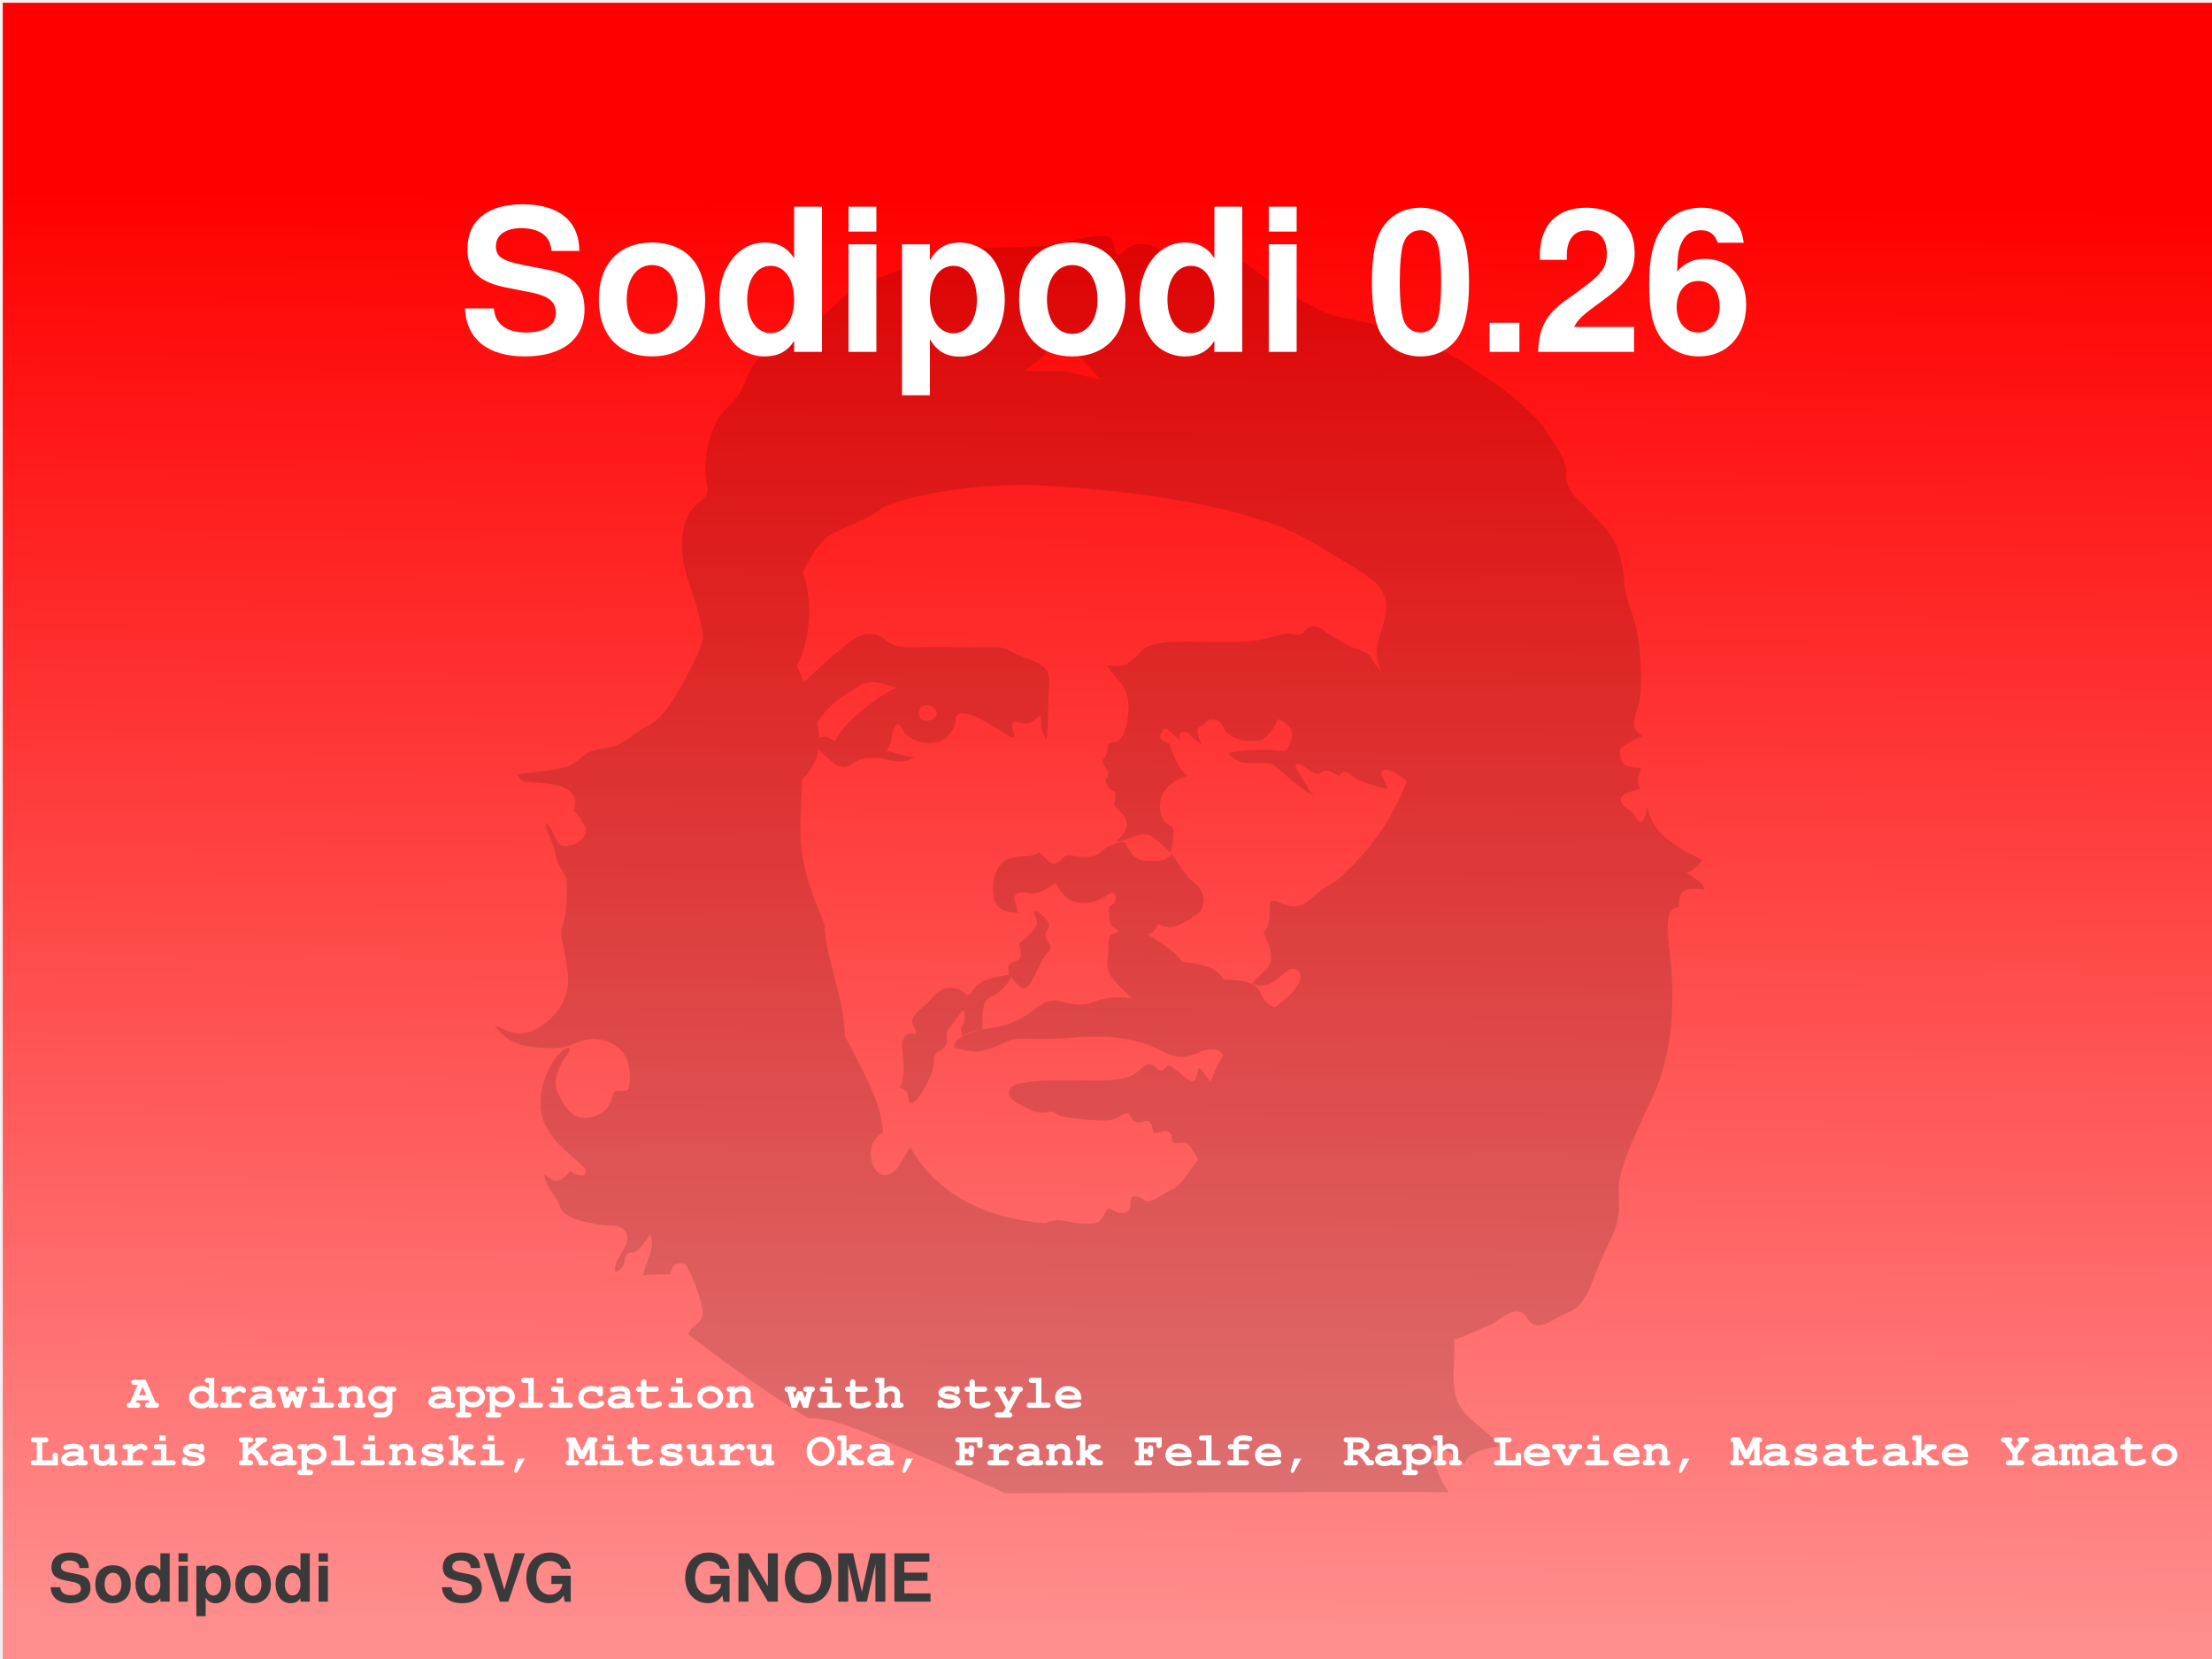
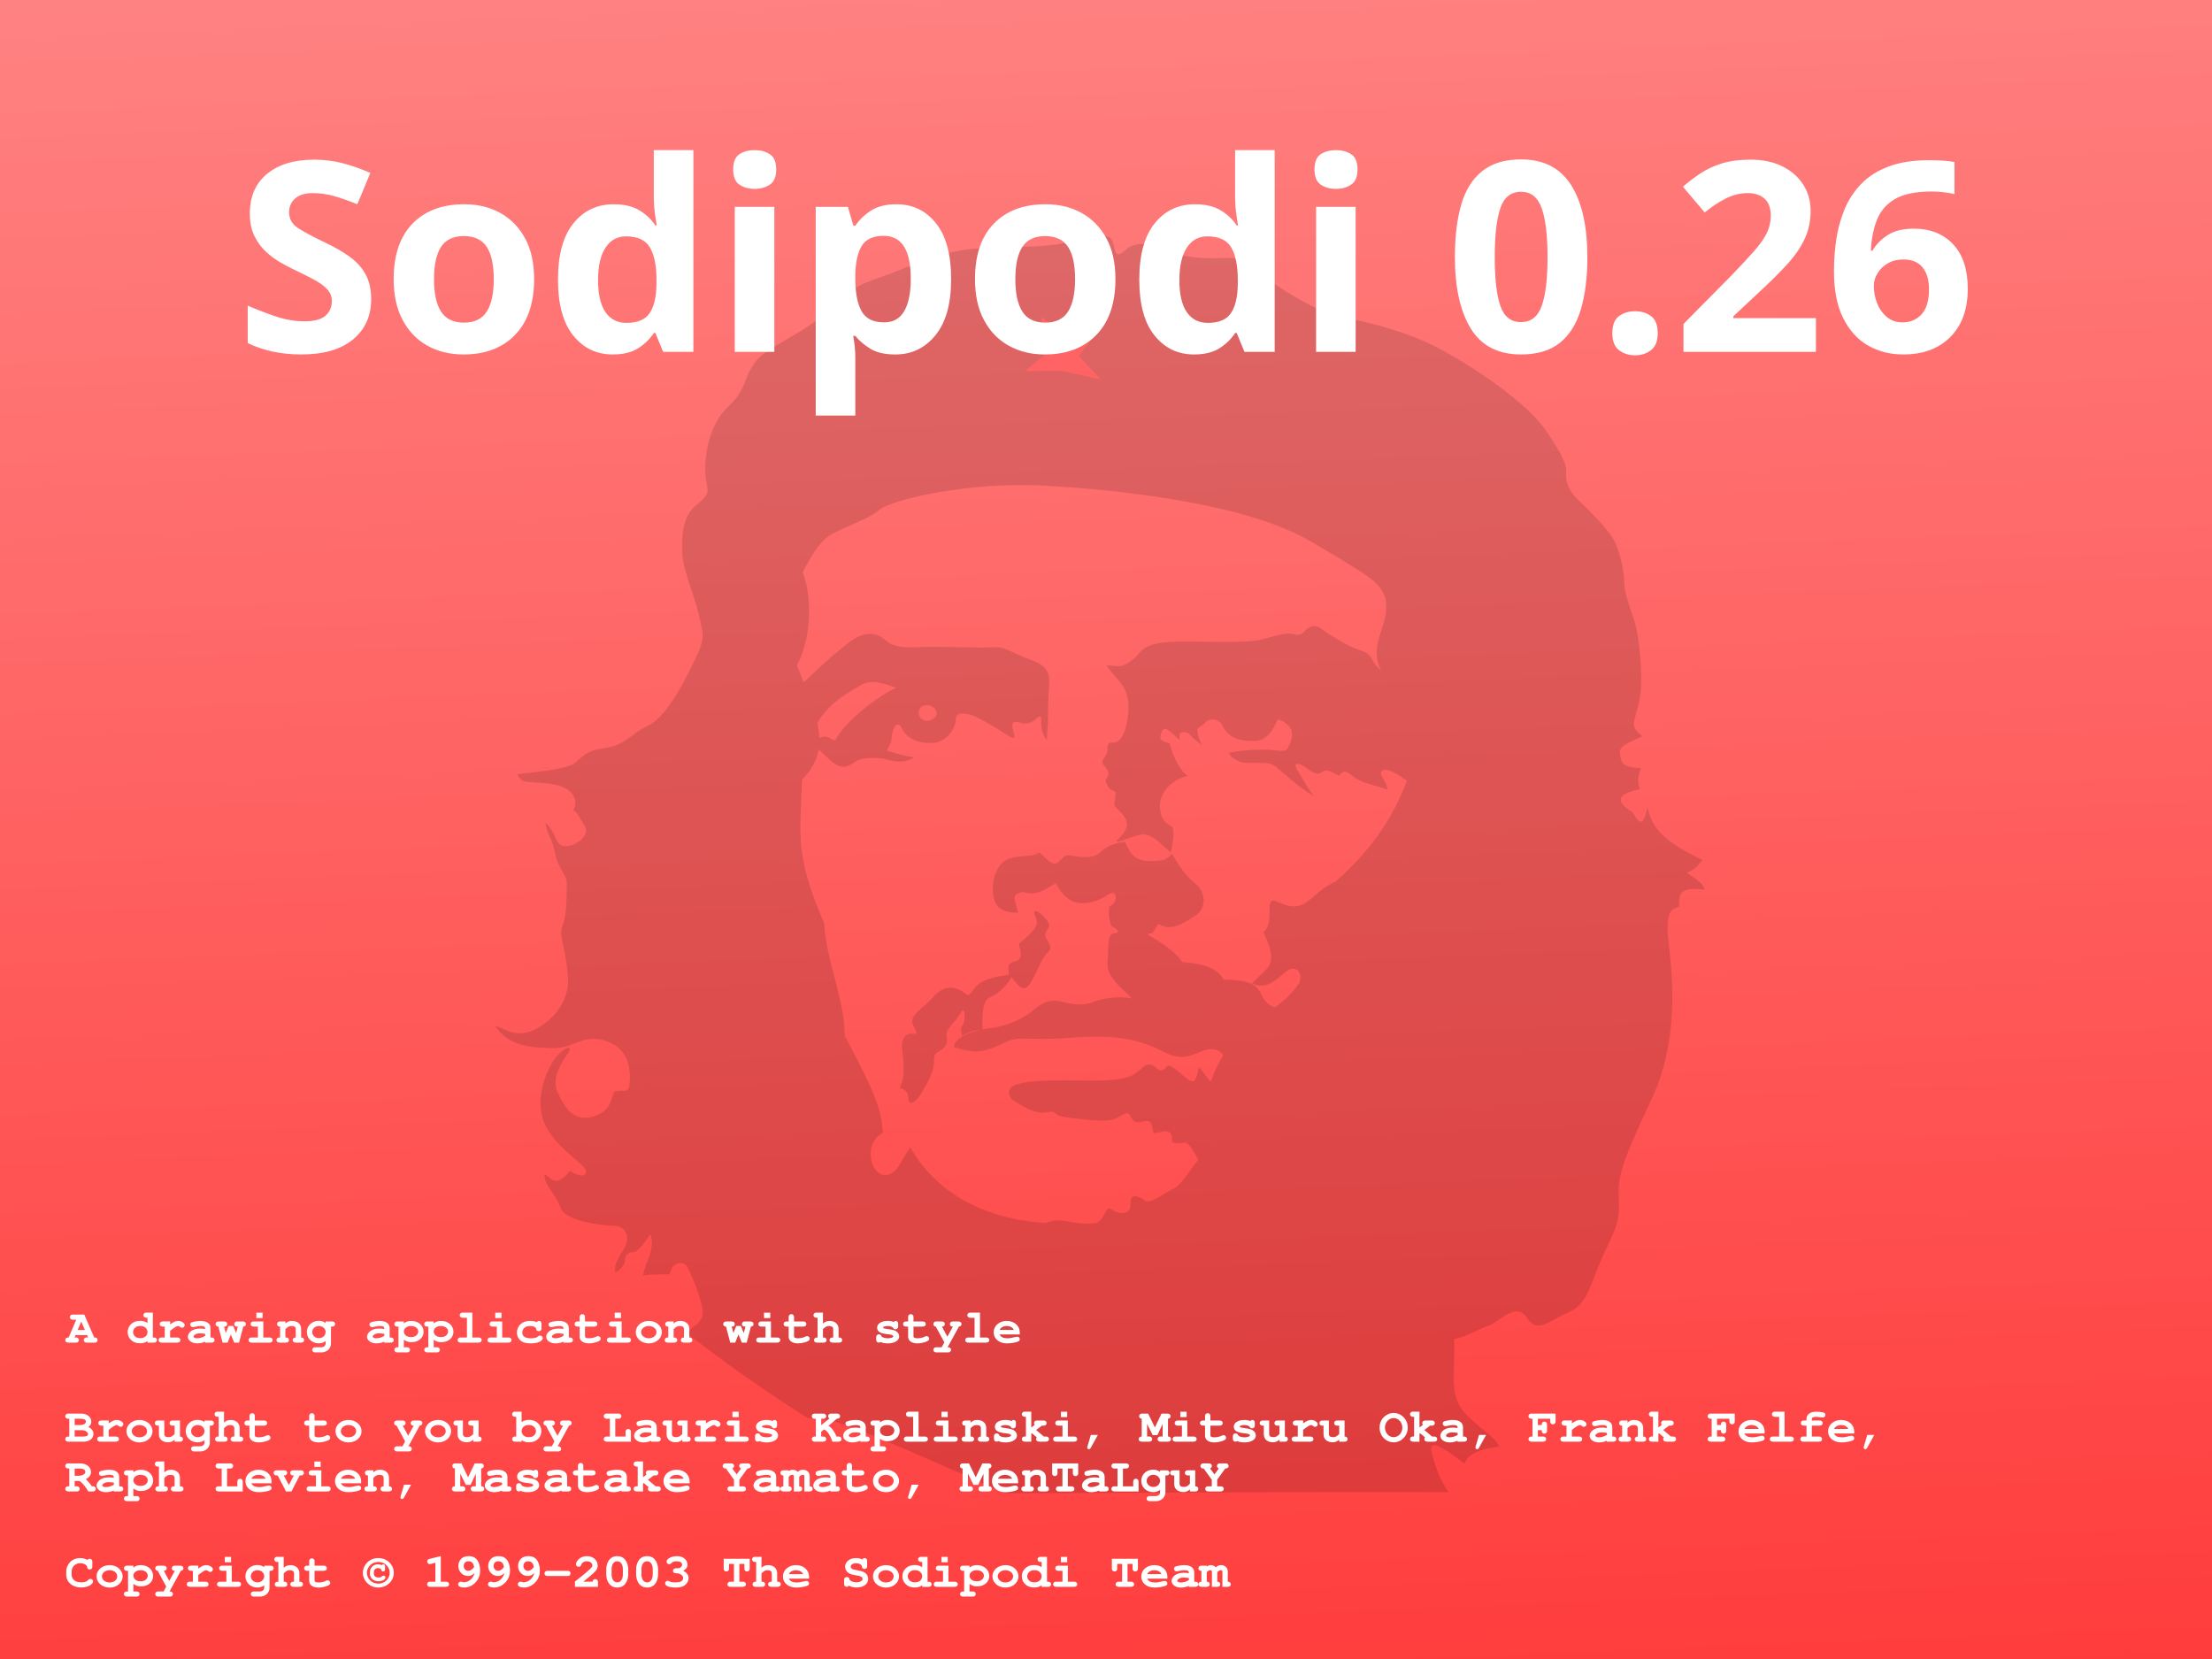
<svg xmlns="http://www.w3.org/2000/svg" xmlns:xlink="http://www.w3.org/1999/xlink" width="800" height="600" id="svg1212">
  <defs id="defs1214">
    <linearGradient id="linearGradient217">
      <stop style="stop-color:#ff0000;stop-opacity:1;" offset="0" id="stop218" />
      <stop style="stop-color:#ff0000;stop-opacity:0;" offset="1" id="stop219" />
    </linearGradient>
    <linearGradient id="linearGradient1417">
      <stop style="stop-color:#ff8d8d;stop-opacity:1;" offset="0" id="stop1418" />
      <stop style="stop-color:#ff0000;stop-opacity:1;" offset="1" id="stop1419" />
    </linearGradient>
-     <linearGradient xlink:href="#linearGradient1417" id="linearGradient1420" x1="0.506" y1="0.977" x2="0.517" y2="0.117" gradientUnits="objectBoundingBox" spreadMethod="pad" />
+     <linearGradient xlink:href="#linearGradient1417" id="linearGradient1420" x1="0.519" y1="0.32" x2="0.541" y2="0.867" gradientUnits="objectBoundingBox" spreadMethod="pad" />
    <linearGradient xlink:href="#linearGradient1417" id="linearGradient1421" x1="0.5" y1="0.25" x2="0.517" y2="0.805" gradientUnits="objectBoundingBox" spreadMethod="pad" />
    <radialGradient xlink:href="#linearGradient1417" id="radialGradient191" cx="0.529" cy="0.836" fx="0.529" fy="0.836" r="1.162" gradientUnits="objectBoundingBox" spreadMethod="pad" />
  </defs>
-   <rect style="fill:url(#linearGradient1420);fill-opacity:1;fill-rule:evenodd;stroke:none;stroke-opacity:1;stroke-width:1pt;stroke-linejoin:miter;stroke-linecap:butt;" id="rect216" x="0.997" y="0.997" width="801.329" height="601.993" />
-   <a xlink:href="http://www.sodipodi.com/" style="font-size:12;fill:#3a3a3a;fill-opacity:1;" id="a89">
-     <text x="17.544" y="579.274" style="font-size:24;font-weight:bold;fill:#3a3a3a;fill-opacity:1;fill-rule:evenodd;stroke-width:1pt;font-family:Helvetica;" id="text1192">
-       <tspan x="17.544" y="579.274" id="tspan1313" style="fill:#3a3a3a;fill-opacity:1;">
- Sodipodi</tspan>
-     </text>
-   </a>
-   <a xlink:href="http://www.w3.org/TR/SVG/" style="font-size:12;fill:#3a3a3a;fill-opacity:1;" id="a93">
-     <text x="159.064" y="579.274" style="font-size:24;font-weight:bold;fill:#3a3a3a;fill-opacity:1;fill-rule:evenodd;stroke-width:1pt;font-family:Helvetica;" id="text1315">
-       <tspan x="159.064" y="579.274" id="tspan1318" style="fill:#3a3a3a;fill-opacity:1;">
- SVG</tspan>
-     </text>
-   </a>
-   <a xlink:href="http://www.gnome.org/" style="font-size:12;fill:#3a3a3a;fill-opacity:1;" id="a97">
-     <text x="246.784" y="579.274" style="font-size:24;font-weight:bold;fill:#3a3a3a;fill-opacity:1;fill-rule:evenodd;stroke-width:1pt;font-family:Helvetica;" id="text1320">
-       <tspan x="246.784" y="579.274" id="tspan1323" style="fill:#3a3a3a;fill-opacity:1;">
- GNOME</tspan>
-     </text>
-   </a>
+   <rect style="fill:url(#linearGradient1420);fill-opacity:1;fill-rule:evenodd;stroke:none;stroke-opacity:1;stroke-width:1pt;stroke-linejoin:miter;stroke-linecap:butt;" id="rect216" x="-755.502" y="-816.292" width="2314.327" height="2236.571" rx="0" ry="0" />
  <g id="g192" style="opacity:0.13;">
    <path style="fill:#000000;fill-rule:evenodd;stroke:none;stroke-opacity:1;stroke-width:1pt;stroke-linejoin:miter;stroke-linecap:butt;fill-opacity:1;" d="M 434.263 564.582 C 450.203 541.461 464.273 541.35 474.049 526.143 C 475.048 522.919 474.361 520.746 472.978 519.711 C 471.594 518.676 469.514 518.78 467.727 520.109 C 463.053 523.432 457.83 530.385 449.655 526.617 C 457.821 517.539 463.854 518.167 455.548 500.262 C 462.201 494.486 454.854 480.664 462.907 484.737 C 478.262 491.653 478.18 480.831 492.721 474.076 C 517.379 452.618 527.733 430.224 533.164 410.13 C 538.595 390.035 516.941 373.096 514.225 361.148 C 511.51 349.2 520.881 340.938 518.166 328.447 C 514.872 320.578 513.22 319.191 480.091 299.64 C 446.963 280.089 382.335 273.029 342.689 270.856 C 303.044 268.684 264.485 278.46 259.054 282.804 C 253.623 287.149 250.907 287.692 241.675 292.037 C 232.442 296.382 228.641 296.382 218.865 315.39 C 222.741 324.622 224.816 346.077 215.963 363.18 C 225.851 388.901 234.707 405.744 218.564 421.835 C 217.478 451.705 214.96 460.834 230.004 495.892 C 230.594 513.71 240.721 535.503 240.45 553.34 C 256.933 584.464 258.973 590.834 260.14 603.227 C 249.821 608.658 253.623 624.408 260.683 624.951 C 267.743 625.494 269.915 615.718 274.26 610.83 C 279.691 620.606 297.07 646.397 343.776 649.656 C 352.184 645.977 355.748 650.844 368.574 649.761 C 374.062 649.23 373.906 640.938 377.039 642.356 C 380.823 645.11 386.774 645.741 387.214 640.966 C 387.252 638.344 386.853 633.115 394.113 637.611 C 397.2 640.976 404.852 633.453 409.379 632.15 C 415.353 627.805 416.695 623.55 422.031 617.168 C 422.008 616.873 417.514 608.294 415.471 608.294 C 413.428 608.294 408.526 609.52 408.526 607.069 C 408.526 604.618 408.526 603.392 406.075 602.575 C 403.624 601.758 399.13 605.026 398.721 602.167 C 398.313 599.307 397.904 596.447 394.636 597.264 C 391.368 598.081 388.917 598.49 387.283 594.813 C 385.649 591.136 383.197 594.813 378.295 596.447 C 373.393 598.081 355.826 595.63 351.741 594.813 C 347.656 593.996 349.698 591.545 343.979 592.77 C 338.26 593.996 330.498 588.685 327.638 587.051 C 324.778 585.417 323.144 580.923 327.638 578.881 C 332.132 576.838 341.528 576.021 362.771 576.429 C 384.014 576.838 387.691 574.387 390.959 571.936 C 394.228 569.484 394.228 567.85 397.496 568.259 C 400.764 568.667 400.764 571.936 403.624 571.119 C 406.483 570.302 404.849 566.216 410.977 571.119 C 417.105 576.021 419.556 579.289 421.19 574.387 C 422.824 569.484 421.19 567.85 425.684 573.57 C 430.178 579.289 426.501 578.064 434.263 564.582 z M 72.231 419.12 C 102.101 415.861 99.928 414.775 105.902 409.887 C 111.876 405 117.85 406.629 123.824 403.913 C 129.798 401.198 133.6 396.853 138.488 394.681 C 143.376 392.508 149.893 387.078 159.668 368.069 C 169.444 349.061 168.358 349.604 165.642 337.656 C 162.927 325.708 156.953 313.76 156.953 303.985 C 156.953 294.209 157.496 286.063 165.099 280.089 C 172.702 274.115 169.444 273.572 168.901 264.339 C 168.358 255.107 171.073 239.357 180.306 230.668 C 189.538 221.978 188.452 217.091 192.797 210.03 C 197.141 202.97 201.486 201.341 208.546 196.996 C 215.607 192.651 224.839 188.307 236.787 176.902 C 248.735 165.497 251.45 167.126 268.829 160.066 C 286.208 153.006 296.527 149.204 316.078 148.661 C 335.629 148.118 348.12 148.118 356.267 145.403 C 364.413 142.687 369.844 142.687 373.102 142.687 C 376.361 142.687 377.99 143.23 379.076 149.204 C 380.163 155.178 383.964 150.29 386.137 148.661 C 388.309 147.032 394.283 145.946 398.085 147.575 C 401.886 149.204 413.834 154.092 427.955 154.092 C 442.075 154.092 441.532 152.463 451.85 160.609 C 462.169 168.756 484.979 182.876 495.841 184.505 C 506.702 186.134 524.081 190.479 538.745 196.996 C 553.408 203.513 588.709 225.237 600.657 242.616 C 612.605 259.995 610.976 262.167 610.976 265.969 C 610.976 269.77 613.148 274.115 616.407 277.373 C 619.665 280.632 633.242 293.123 636.501 300.726 C 639.759 308.33 640.846 317.019 640.846 320.821 C 640.846 324.622 643.018 331.682 645.733 339.286 C 648.449 346.889 651.164 370.785 648.449 382.19 C 645.733 393.595 643.561 394.138 650.078 399.569 C 643.561 402.827 638.13 404.456 638.673 408.258 C 639.216 412.06 638.673 415.861 649.535 415.861 C 647.906 419.663 647.363 423.465 648.992 426.723 C 641.932 428.352 632.699 431.068 645.19 438.671 C 647.363 441.93 650.078 448.99 652.794 435.956 C 654.966 446.817 661.483 453.878 681.034 463.11 C 678.862 465.826 676.69 468.541 672.888 469.627 C 679.405 473.972 681.577 475.601 682.12 478.317 C 671.259 477.23 668.543 478.86 669.086 487.006 C 664.742 488.635 663.112 489.721 663.112 498.954 C 663.112 508.187 672.345 548.918 654.966 585.848 C 637.587 622.778 637.587 626.58 638.13 639.071 C 638.673 651.562 633.785 656.993 628.355 670.027 C 622.924 683.061 621.294 691.751 612.062 695.552 C 602.829 699.354 596.312 706.957 590.881 698.268 C 585.45 689.578 575.675 700.983 571.873 702.069 C 568.072 703.156 557.21 709.13 553.408 709.13 C 554.494 725.422 549.607 738.456 560.468 748.775 C 571.33 759.094 574.046 759.094 576.761 764.525 C 564.813 765.611 559.925 769.413 558.839 773.214 C 552.322 768.326 539.288 758.008 542.003 767.783 C 544.719 777.559 546.891 782.447 550.693 787.878 C 498.556 787.335 374.189 788.421 323.138 788.421 C 243.304 753.12 235.701 749.861 221.581 749.861 C 186.28 727.595 167.815 712.388 160.211 706.957 C 160.211 702.069 169.444 702.069 167.272 692.837 C 165.099 683.604 161.298 675.458 159.668 672.2 C 158.039 668.941 153.151 670.027 152.065 672.2 C 150.979 674.372 151.522 673.829 150.436 676.001 C 142.833 676.001 140.117 676.001 136.859 676.544 C 138.488 668.941 143.376 662.424 140.66 655.364 C 136.315 661.881 133.6 664.596 131.971 664.596 C 130.341 664.596 127.626 665.139 127.626 668.398 C 127.626 671.656 124.368 674.372 122.738 674.915 C 121.109 669.484 128.169 663.51 128.712 658.622 C 129.255 653.734 125.997 651.019 121.652 651.019 C 117.307 651.019 96.67 648.847 94.498 641.787 C 92.325 634.726 85.808 630.382 86.351 624.408 C 90.153 627.123 92.325 631.468 99.385 622.778 C 104.816 626.58 109.161 625.494 106.989 621.692 C 104.816 617.891 89.067 608.658 85.265 595.624 C 81.463 582.59 89.067 566.84 93.954 562.495 C 98.842 558.151 100.472 559.237 98.299 562.495 C 96.127 565.754 89.61 574.443 92.868 582.047 C 96.127 589.65 101.015 597.796 110.79 595.081 C 120.566 592.365 120.023 586.391 122.195 582.047 C 126.54 580.961 129.255 583.133 129.798 579.331 C 130.341 575.53 131.971 561.409 118.937 556.521 C 105.902 551.634 102.101 560.323 89.61 559.78 C 77.119 559.237 68.429 558.694 60.826 548.375 C 64.628 548.918 69.515 553.806 77.662 551.634 C 85.808 549.461 99.928 538.6 98.299 522.307 C 96.67 506.014 93.411 501.669 95.584 496.782 C 97.756 491.894 97.756 479.403 97.756 475.058 C 97.756 470.713 92.868 466.912 91.782 459.852 C 90.696 452.791 86.894 448.99 86.894 444.102 C 92.868 449.533 91.239 456.05 97.213 456.05 C 103.187 456.05 109.704 450.076 106.989 445.731 C 104.273 441.386 103.187 438.671 101.015 437.585 C 103.73 433.24 102.101 425.637 89.067 424.008 C 76.032 422.378 75.489 424.551 72.231 419.12 z " id="path144" transform="matrix(0.704143,0,0,0.704143,136.171,-15.0985)" />
    <path style="fill:none;fill-rule:evenodd;stroke:none;stroke-opacity:1;stroke-width:1pt;stroke-linejoin:miter;stroke-linecap:butt;fill-opacity:1;" d="M 218.865 315.39 C 228.641 296.382 232.442 296.382 241.675 292.037 C 250.907 287.692 253.623 287.149 259.054 282.804 C 264.485 278.46 303.044 268.684 342.689 270.856 C 382.335 273.029 446.963 280.089 480.091 299.64 C 513.22 319.191 523.538 324.622 526.254 337.113 C 528.969 349.604 521.909 346.889 524.624 358.837 C 527.34 370.785 550.15 385.991 544.719 406.086 C 539.288 426.18 529.512 455.507 517.564 472.343 C 505.616 489.178 508.875 495.152 509.418 501.669 C 509.961 508.187 512.133 510.359 502.358 525.565 C 492.582 540.772 467.057 550.547 452.394 573.9 C 437.73 597.253 429.584 621.149 417.636 629.839 C 405.688 638.528 390.481 657.536 343.776 654.278 C 297.07 651.019 279.691 620.606 274.26 610.83 C 269.915 615.718 267.743 625.494 260.683 624.951 C 253.623 624.408 249.821 608.658 260.14 603.227 C 251.45 584.219 234.072 540.772 225.382 501.669 C 216.693 462.567 213.434 451.705 214.52 421.835 C 215.607 391.965 215.063 333.855 218.865 315.39 z M 72.231 419.12 C 102.101 415.861 99.928 414.775 105.902 409.887 C 111.876 405 117.85 406.629 123.824 403.913 C 129.798 401.198 133.6 396.853 138.488 394.681 C 143.376 392.508 149.893 387.078 159.668 368.069 C 169.444 349.061 168.358 349.604 165.642 337.656 C 162.927 325.708 156.953 313.76 156.953 303.985 C 156.953 294.209 157.496 286.063 165.099 280.089 C 172.702 274.115 169.444 273.572 168.901 264.339 C 168.358 255.107 171.073 239.357 180.306 230.668 C 189.538 221.978 188.452 217.091 192.797 210.03 C 197.141 202.97 201.486 201.341 208.546 196.996 C 215.607 192.651 224.839 188.307 236.787 176.902 C 248.735 165.497 251.45 167.126 268.829 160.066 C 286.208 153.006 296.527 149.204 316.078 148.661 C 335.629 148.118 348.12 148.118 356.267 145.403 C 364.413 142.687 369.844 142.687 373.102 142.687 C 376.361 142.687 377.99 143.23 379.076 149.204 C 380.163 155.178 383.964 150.29 386.137 148.661 C 388.309 147.032 394.283 145.946 398.085 147.575 C 401.886 149.204 413.834 154.092 427.955 154.092 C 442.075 154.092 441.532 152.463 451.85 160.609 C 462.169 168.756 484.979 182.876 495.841 184.505 C 506.702 186.134 524.081 190.479 538.745 196.996 C 553.408 203.513 588.709 225.237 600.657 242.616 C 612.605 259.995 610.976 262.167 610.976 265.969 C 610.976 269.77 613.148 274.115 616.407 277.373 C 619.665 280.632 633.242 293.123 636.501 300.726 C 639.759 308.33 640.846 317.019 640.846 320.821 C 640.846 324.622 643.018 331.682 645.733 339.286 C 648.449 346.889 651.164 370.785 648.449 382.19 C 645.733 393.595 643.561 394.138 650.078 399.569 C 643.561 402.827 638.13 404.456 638.673 408.258 C 639.216 412.06 638.673 415.861 649.535 415.861 C 647.906 419.663 647.363 423.465 648.992 426.723 C 641.932 428.352 632.699 431.068 645.19 438.671 C 647.363 441.93 650.078 448.99 652.794 435.956 C 654.966 446.817 661.483 453.878 681.034 463.11 C 678.862 465.826 676.69 468.541 672.888 469.627 C 679.405 473.972 681.577 475.601 682.12 478.317 C 671.259 477.23 668.543 478.86 669.086 487.006 C 664.742 488.635 663.112 489.721 663.112 498.954 C 663.112 508.187 672.345 548.918 654.966 585.848 C 637.587 622.778 637.587 626.58 638.13 639.071 C 638.673 651.562 633.785 656.993 628.355 670.027 C 622.924 683.061 621.294 691.751 612.062 695.552 C 602.829 699.354 596.312 706.957 590.881 698.268 C 585.45 689.578 575.675 700.983 571.873 702.069 C 568.072 703.156 557.21 709.13 553.408 709.13 C 554.494 725.422 549.607 738.456 560.468 748.775 C 571.33 759.094 574.046 759.094 576.761 764.525 C 564.813 765.611 559.925 769.413 558.839 773.214 C 552.322 768.326 539.288 758.008 542.003 767.783 C 544.719 777.559 546.891 782.447 550.693 787.878 C 498.556 787.335 374.189 788.421 323.138 788.421 C 243.304 753.12 235.701 749.861 221.581 749.861 C 186.28 727.595 167.815 712.388 160.211 706.957 C 160.211 702.069 169.444 702.069 167.272 692.837 C 165.099 683.604 161.298 675.458 159.668 672.2 C 158.039 668.941 153.151 670.027 152.065 672.2 C 150.979 674.372 151.522 673.829 150.436 676.001 C 142.833 676.001 140.117 676.001 136.859 676.544 C 138.488 668.941 143.376 662.424 140.66 655.364 C 136.315 661.881 133.6 664.596 131.971 664.596 C 130.341 664.596 127.626 665.139 127.626 668.398 C 127.626 671.656 124.368 674.372 122.738 674.915 C 121.109 669.484 128.169 663.51 128.712 658.622 C 129.255 653.734 125.997 651.019 121.652 651.019 C 117.307 651.019 96.67 648.847 94.498 641.787 C 92.325 634.726 85.808 630.382 86.351 624.408 C 90.153 627.123 92.325 631.468 99.385 622.778 C 104.816 626.58 109.161 625.494 106.989 621.692 C 104.816 617.891 89.067 608.658 85.265 595.624 C 81.463 582.59 89.067 566.84 93.954 562.495 C 98.842 558.151 100.472 559.237 98.299 562.495 C 96.127 565.754 89.61 574.443 92.868 582.047 C 96.127 589.65 101.015 597.796 110.79 595.081 C 120.566 592.365 120.023 586.391 122.195 582.047 C 126.54 580.961 129.255 583.133 129.798 579.331 C 130.341 575.53 131.971 561.409 118.937 556.521 C 105.902 551.634 102.101 560.323 89.61 559.78 C 77.119 559.237 68.429 558.694 60.826 548.375 C 64.628 548.918 69.515 553.806 77.662 551.634 C 85.808 549.461 99.928 538.6 98.299 522.307 C 96.67 506.014 93.411 501.669 95.584 496.782 C 97.756 491.894 97.756 479.403 97.756 475.058 C 97.756 470.713 92.868 466.912 91.782 459.852 C 90.696 452.791 86.894 448.99 86.894 444.102 C 92.868 449.533 91.239 456.05 97.213 456.05 C 103.187 456.05 109.704 450.076 106.989 445.731 C 104.273 441.386 103.187 438.671 101.015 437.585 C 103.73 433.24 102.101 425.637 89.067 424.008 C 76.032 422.378 75.489 424.551 72.231 419.12 z " id="path143" transform="matrix(0.704143,0,0,0.704143,136.171,-15.0985)" />
    <path style="fill:#000000;fill-rule:evenodd;stroke:none;stroke-opacity:1;stroke-width:1pt;stroke-linejoin:miter;stroke-linecap:butt;fill-opacity:1;" d="M 407.709 459.182 C 396.27 448.561 395.862 448.561 385.649 452.238 C 375.435 455.914 381.972 452.238 384.014 448.969 C 386.057 445.701 386.466 442.841 381.972 438.348 C 377.478 433.854 379.112 435.488 379.521 430.586 C 379.929 425.683 377.887 429.36 375.435 424.866 C 372.984 420.372 376.252 421.598 375.844 418.738 C 375.435 415.879 373.801 415.47 372.984 413.428 C 372.167 411.385 375.435 409.751 375.435 406.483 C 375.435 403.214 375.844 402.806 378.704 402.806 C 381.563 402.806 384.423 399.129 385.649 391.367 C 386.874 383.605 386.466 377.069 381.563 371.349 C 376.661 365.63 375.844 364.813 375.027 363.179 C 378.295 363.179 377.887 363.587 381.155 363.587 C 384.423 363.587 386.874 361.545 389.734 359.094 C 392.593 356.642 393.002 352.557 405.258 351.332 C 417.514 350.106 445.702 352.557 455.506 349.697 C 465.311 346.838 468.171 346.429 471.439 347.246 C 474.707 348.063 475.933 346.429 477.567 344.795 C 479.201 343.161 482.469 341.935 485.329 344.387 C 488.189 346.838 498.402 352.966 502.895 354.6 C 507.389 356.234 509.84 356.642 511.475 360.319 C 513.109 363.996 517.602 367.264 522.096 370.941 C 526.59 374.618 531.901 383.197 535.169 389.325 C 538.437 395.452 540.071 401.58 538.437 408.525 C 536.803 415.47 535.578 418.33 533.126 425.275 C 523.322 417.921 518.419 415.47 516.377 417.513 C 514.334 419.555 518.419 421.19 519.237 426.909 C 511.883 424.458 505.755 423.641 501.261 419.964 C 496.768 416.287 496.359 417.921 494.316 419.964 C 489.823 417.513 487.78 416.287 485.737 417.921 C 483.695 419.555 482.061 419.147 477.567 415.879 C 473.073 412.61 470.213 413.019 473.482 417.921 C 476.75 422.824 478.384 426.909 481.652 430.586 C 469.805 423.232 464.086 416.287 460.409 414.245 C 456.732 412.202 446.927 414.245 443.251 412.61 C 439.574 410.976 439.165 410.159 437.531 408.117 C 446.519 406.483 455.915 406.074 462.043 406.891 C 468.171 407.708 467.762 406.074 468.988 403.623 C 470.213 401.172 470.622 398.312 469.805 396.269 C 468.988 394.227 465.72 391.367 462.86 390.959 C 460.817 395.861 457.141 402.397 450.605 401.988 C 441.617 401.989 437.123 399.946 433.855 393.001 C 431.404 390.142 427.318 390.55 425.684 392.593 C 424.05 394.635 421.19 394.635 421.599 397.087 C 422.007 399.538 422.416 401.172 424.05 404.031 C 417.514 399.946 417.922 397.495 415.062 397.495 C 412.203 397.495 412.203 398.312 412.611 401.58 C 407.709 397.495 404.849 393.41 403.215 397.495 C 401.581 401.58 403.215 401.989 407.3 403.214 C 409.752 411.793 413.02 417.513 416.697 419.964 C 407.709 422.007 401.581 429.36 402.398 436.714 C 403.215 444.067 406.483 444.476 408.526 446.11 C 410.569 447.744 408.117 460 407.709 459.182 z " id="path136" transform="matrix(0.704143,0,0,0.704143,136.171,-15.0985)" />
    <path style="fill:#000000;fill-rule:evenodd;stroke:none;stroke-opacity:1;stroke-width:1pt;stroke-linejoin:miter;stroke-linecap:butt;fill-opacity:1;" d="M 329.68 490.23 C 319.876 490.23 317.016 486.554 316.608 479.2 C 316.199 471.847 319.059 465.31 323.961 462.859 C 328.863 460.408 337.442 462.042 340.302 459.182 C 343.162 461.225 346.021 465.719 348.881 464.902 C 351.741 464.085 352.558 459.999 356.643 460.817 C 360.728 461.634 368.082 462.859 371.759 459.182 C 375.435 455.506 381.563 453.872 384.423 453.872 C 387.691 461.225 390.551 463.676 397.087 463.676 C 403.624 463.676 405.666 463.268 408.526 460 C 411.386 464.493 415.062 471.03 420.373 475.115 C 425.684 479.2 426.91 487.779 420.373 491.865 C 413.837 495.95 408.117 500.035 401.581 495.95 C 398.313 501.261 399.13 500.444 395.862 501.261 C 402.398 505.346 410.16 509.84 413.837 515.559 C 423.641 516.376 431.403 518.01 435.08 524.547 C 444.476 524.955 451.421 525.364 454.281 531.9 C 457.141 538.437 462.86 541.296 471.847 538.028 C 480.835 534.76 483.695 535.985 491.048 537.619 C 466.945 556.412 453.055 569.076 444.476 588.685 C 435.897 573.978 433.446 569.076 434.672 565.808 C 435.897 562.54 432.22 559.68 426.91 560.497 C 421.599 561.314 415.471 567.442 405.258 562.131 C 395.045 556.82 383.197 552.326 357.46 554.369 C 331.723 556.412 331.315 552.735 321.918 557.229 C 312.522 561.722 308.029 562.948 296.59 559.271 C 296.59 553.961 307.62 550.284 315.791 549.467 C 323.961 548.65 333.357 543.747 336.625 540.888 C 339.894 538.028 344.796 533.943 352.149 535.985 C 359.503 538.028 364.814 537.619 368.49 535.985 C 372.167 534.351 381.563 532.717 388.1 534.351 C 382.789 528.632 374.618 523.321 375.435 515.559 C 376.252 507.797 375.027 501.261 378.704 500.852 C 382.38 500.444 380.746 498.809 378.295 497.584 C 375.844 496.358 376.252 489.413 376.252 487.779 C 376.252 486.145 378.704 486.962 379.521 483.694 C 380.338 480.426 378.295 479.2 375.844 480.834 C 373.393 482.468 368.899 485.328 362.363 485.328 C 355.826 485.328 351.741 480.426 348.881 475.115 C 342.753 478.383 339.894 481.651 332.132 479.609 C 327.638 480.426 327.229 481.651 328.046 484.511 C 328.863 487.371 329.68 491.456 329.68 490.23 z " id="path137" transform="matrix(0.704143,0,0,0.704143,136.171,-15.0985)" />
    <path style="fill:#000000;fill-rule:evenodd;stroke:none;stroke-opacity:1;stroke-width:1pt;stroke-linejoin:miter;stroke-linecap:butt;fill-opacity:1;" d="M 279.84 582.966 C 284.743 574.795 286.377 570.71 286.377 565.808 C 286.377 560.905 288.828 562.54 291.688 559.271 C 294.547 556.003 291.688 553.552 293.322 550.692 C 294.956 547.833 298.224 544.973 300.267 541.296 C 302.309 537.619 302.718 546.199 301.084 547.833 C 299.45 549.467 300.675 551.918 300.675 553.552 C 306.803 550.284 308.029 550.692 311.297 550.284 C 310.888 542.113 311.297 535.168 315.382 533.534 C 319.467 531.9 324.37 526.998 326.004 523.321 C 330.089 528.223 332.54 531.9 336.217 525.772 C 339.894 519.644 341.528 513.516 344.796 510.657 C 348.064 507.797 344.387 504.937 343.57 502.486 C 342.753 500.035 346.43 497.992 345.204 495.541 C 343.979 493.09 339.894 489.005 338.26 489.413 C 336.625 489.822 339.894 493.499 339.077 496.358 C 338.26 499.218 332.949 503.712 330.906 505.346 C 328.863 506.98 330.906 507.389 330.906 511.474 C 330.906 515.559 327.638 514.742 326.004 515.968 C 324.37 517.193 324.37 517.193 324.778 522.095 C 319.059 522.913 310.48 524.138 306.803 529.449 C 303.126 534.76 303.943 531.9 299.45 529.857 C 294.956 527.815 290.462 528.223 285.56 533.943 C 280.657 539.662 272.895 542.93 275.755 548.241 C 278.615 553.552 276.981 552.326 274.529 552.326 C 272.078 552.326 269.219 554.778 270.036 560.905 C 270.853 567.033 271.261 574.795 269.627 578.064 C 267.993 581.332 269.219 579.698 271.261 581.332 C 273.304 582.966 272.895 584.191 273.304 586.643 C 273.712 589.094 276.981 587.868 279.84 582.966 z " id="path139" transform="matrix(0.704143,0,0,0.704143,136.171,-15.0985)" />
    <path style="fill:#ff0000;fill-rule:evenodd;stroke:none;stroke-opacity:1;stroke-width:1pt;stroke-linejoin:miter;stroke-linecap:butt;fill-opacity:1;" d="M 343.57 203.445 L 341.528 184.245 L 341.528 184.245 L 355.826 195.275 L 355.826 195.275 L 371.759 189.964 L 371.759 189.964 L 360.728 204.262 L 360.728 204.262 L 372.167 216.518 L 372.167 216.518 L 352.558 212.024 L 352.558 212.024 L 332.949 212.024 L 332.949 212.024 L 343.57 203.445 z " id="path141" transform="matrix(0.704143,0,0,0.704143,136.171,-15.0985)" />
    <path style="fill:#000000;fill-rule:evenodd;stroke:none;stroke-opacity:1;stroke-width:1pt;stroke-linejoin:miter;stroke-linecap:butt;fill-opacity:1;" d="M 278.472 388.247 C 278.472 384.492 280.494 383.625 282.805 383.625 C 285.116 383.625 287.934 385.358 287.716 388.536 C 286.272 391.713 280.206 393.735 278.472 388.247 z M 218.965 372.359 C 233.986 357.915 241.496 352.138 244.963 349.827 C 248.429 347.516 253.629 345.783 258.251 348.094 C 262.873 350.405 262.873 354.449 277.317 353.871 C 291.76 353.293 310.826 354.449 316.603 353.871 C 322.38 353.293 325.269 356.182 332.78 359.071 C 340.291 361.96 346.068 363.693 345.49 372.359 C 344.912 381.025 344.912 385.069 344.912 389.691 C 344.912 394.313 344.335 397.202 344.335 401.824 C 340.868 396.624 341.446 394.313 341.446 391.424 C 341.446 388.536 340.291 389.113 338.557 390.847 C 336.824 392.58 333.935 393.735 330.469 392.58 C 327.002 391.424 325.847 392.58 327.002 396.624 C 328.158 400.668 328.158 401.824 322.958 398.357 C 317.759 394.891 307.937 389.114 305.048 388.536 C 302.159 387.958 297.538 386.802 297.538 390.847 C 297.538 394.891 293.493 402.401 285.983 402.979 C 278.472 403.557 272.117 400.668 269.806 395.469 C 267.495 390.269 264.606 396.624 264.606 400.091 C 264.606 403.557 262.295 405.868 262.295 407.023 C 267.495 408.757 272.695 409.912 276.161 410.49 C 269.228 414.534 263.451 411.645 259.984 411.068 C 256.518 410.49 249.585 410.49 246.696 412.223 C 243.807 413.956 239.763 418.001 233.408 412.223 C 227.053 406.446 226.475 405.868 223.586 402.402 C 232.83 397.202 231.675 401.246 235.719 401.824 C 239.186 393.735 254.785 380.447 266.917 374.67 C 259.984 372.359 254.207 370.048 248.429 373.514 C 242.652 376.981 231.675 382.758 225.897 393.735 C 219.542 383.336 217.809 381.025 218.965 372.359 z " id="path145" transform="matrix(0.704143,0,0,0.704143,136.171,-15.0985)" />
  </g>
-   <text x="400" y="127.245" style="font-size:72;font-weight:bold;fill:#ffffff;fill-rule:evenodd;stroke:none;stroke-width:1pt;font-family:Helvetica;text-anchor:middle;fill-opacity:1;" id="title">
+   <text x="400" y="127.245" style="font-size:96;font-weight:bold;fill:#ffffff;fill-rule:evenodd;stroke:none;stroke-width:1pt;font-family:Arija;text-anchor:middle;fill-opacity:1;" id="title">
    <tspan x="400" y="127.245" id="tspan257" style="stroke:none;fill:#ffffff;fill-opacity:1;">
Sodipodi 0.26</tspan>
  </text>
-   <text x="10.585" y="529.976" style="font-size:18;font-weight:bold;fill:#ffffff;fill-rule:evenodd;stroke-width:1pt;font-family:Courier;fill-opacity:1;font-style:normal;text-anchor:start;writing-mode:lr;" id="text1187">
-     <tspan x="10.585" y="529.976" id="tspan200" style="fill:#ffffff;fill-opacity:1;">
- Lauris Kaplinski, Mitsuru Oka, Frank Felfe, Raph Levien, Masatake Yamato</tspan>
+   <text x="23.442" y="521.404" style="font-size:18;font-weight:bold;fill:#ffffff;fill-rule:evenodd;stroke-width:1pt;font-family:Courier;fill-opacity:1;font-style:normal;text-anchor:start;writing-mode:lr;" id="text1187">
+     <tspan x="23.442" y="521.404" id="tspan197">
+ Brought to you by Lauris Kaplinski, Mitsuru Oka, Frank Felfe,</tspan>
+     <tspan x="23.442" y="539.404" id="tspan199">
+ Raph Levien, Masatake Yamato, MenTaLguY</tspan>
  </text>
-   <text x="46.257" y="509.157" style="font-size:18;font-weight:bold;fill:#ffffff;fill-rule:evenodd;stroke-width:1pt;font-family:Courier;fill-opacity:1;font-style:normal;text-anchor:start;writing-mode:lr;" id="text1180">
-     <tspan x="46.257" y="509.157" id="tspan202" style="fill:#ffffff;fill-opacity:1;">
+   <text x="24.054" y="485.586" style="font-size:18;font-weight:bold;fill:#ffffff;fill-rule:evenodd;stroke-width:1pt;font-family:Courier;fill-opacity:1;font-style:normal;text-anchor:start;writing-mode:lr;" id="text1180">
+     <tspan x="24.054" y="485.586" id="tspan202" style="fill:#ffffff;fill-opacity:1;">
A drawing application with style</tspan>
  </text>
+   <text x="23.442" y="573.903" style="font-size:18;font-weight:bold;fill:#ffffff;fill-rule:evenodd;stroke-width:1pt;font-family:Courier;fill-opacity:1;font-style:normal;text-anchor:start;writing-mode:lr;" id="text183">
+     <tspan x="23.442" y="573.903" id="tspan192">
+ Copyright © 1999-2003 The Sodipodi Team</tspan>
+   </text>
</svg>
